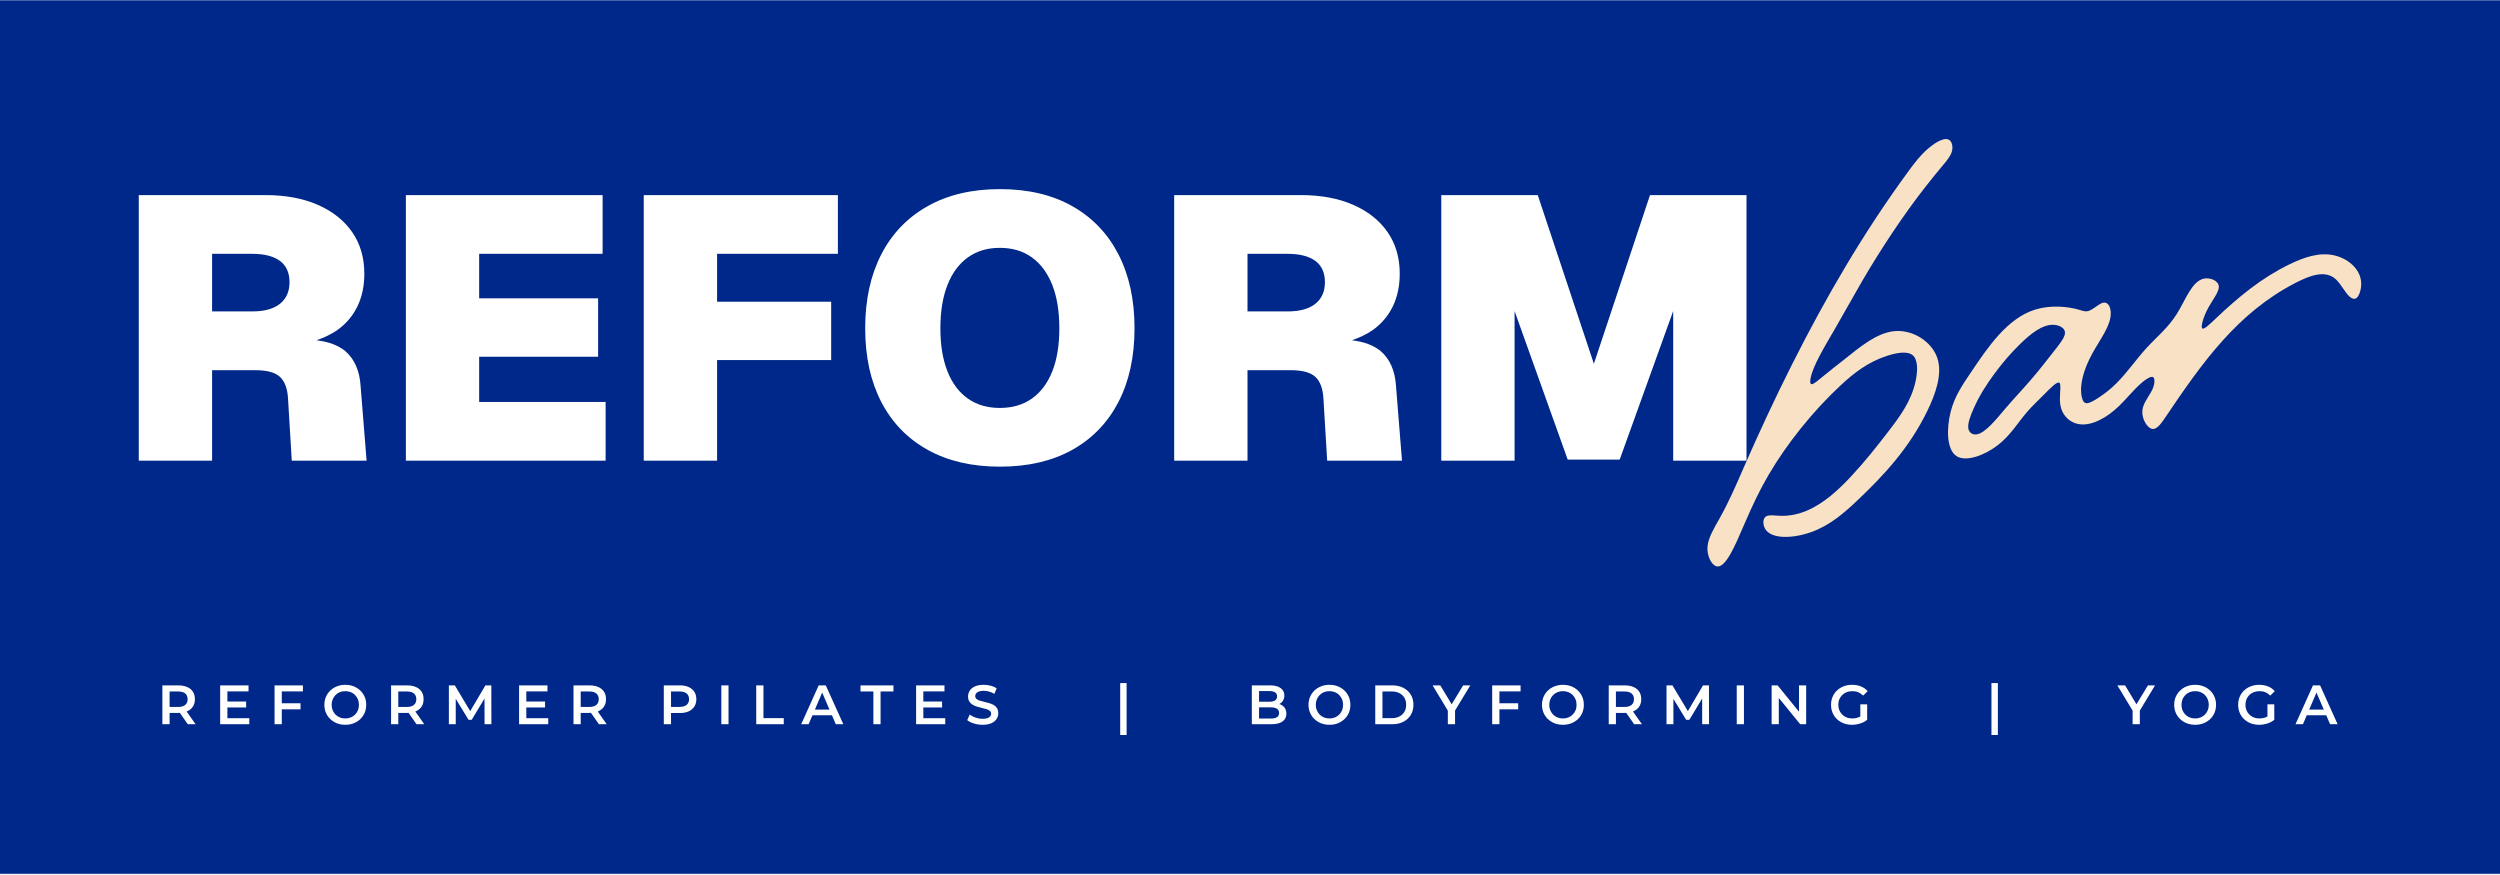
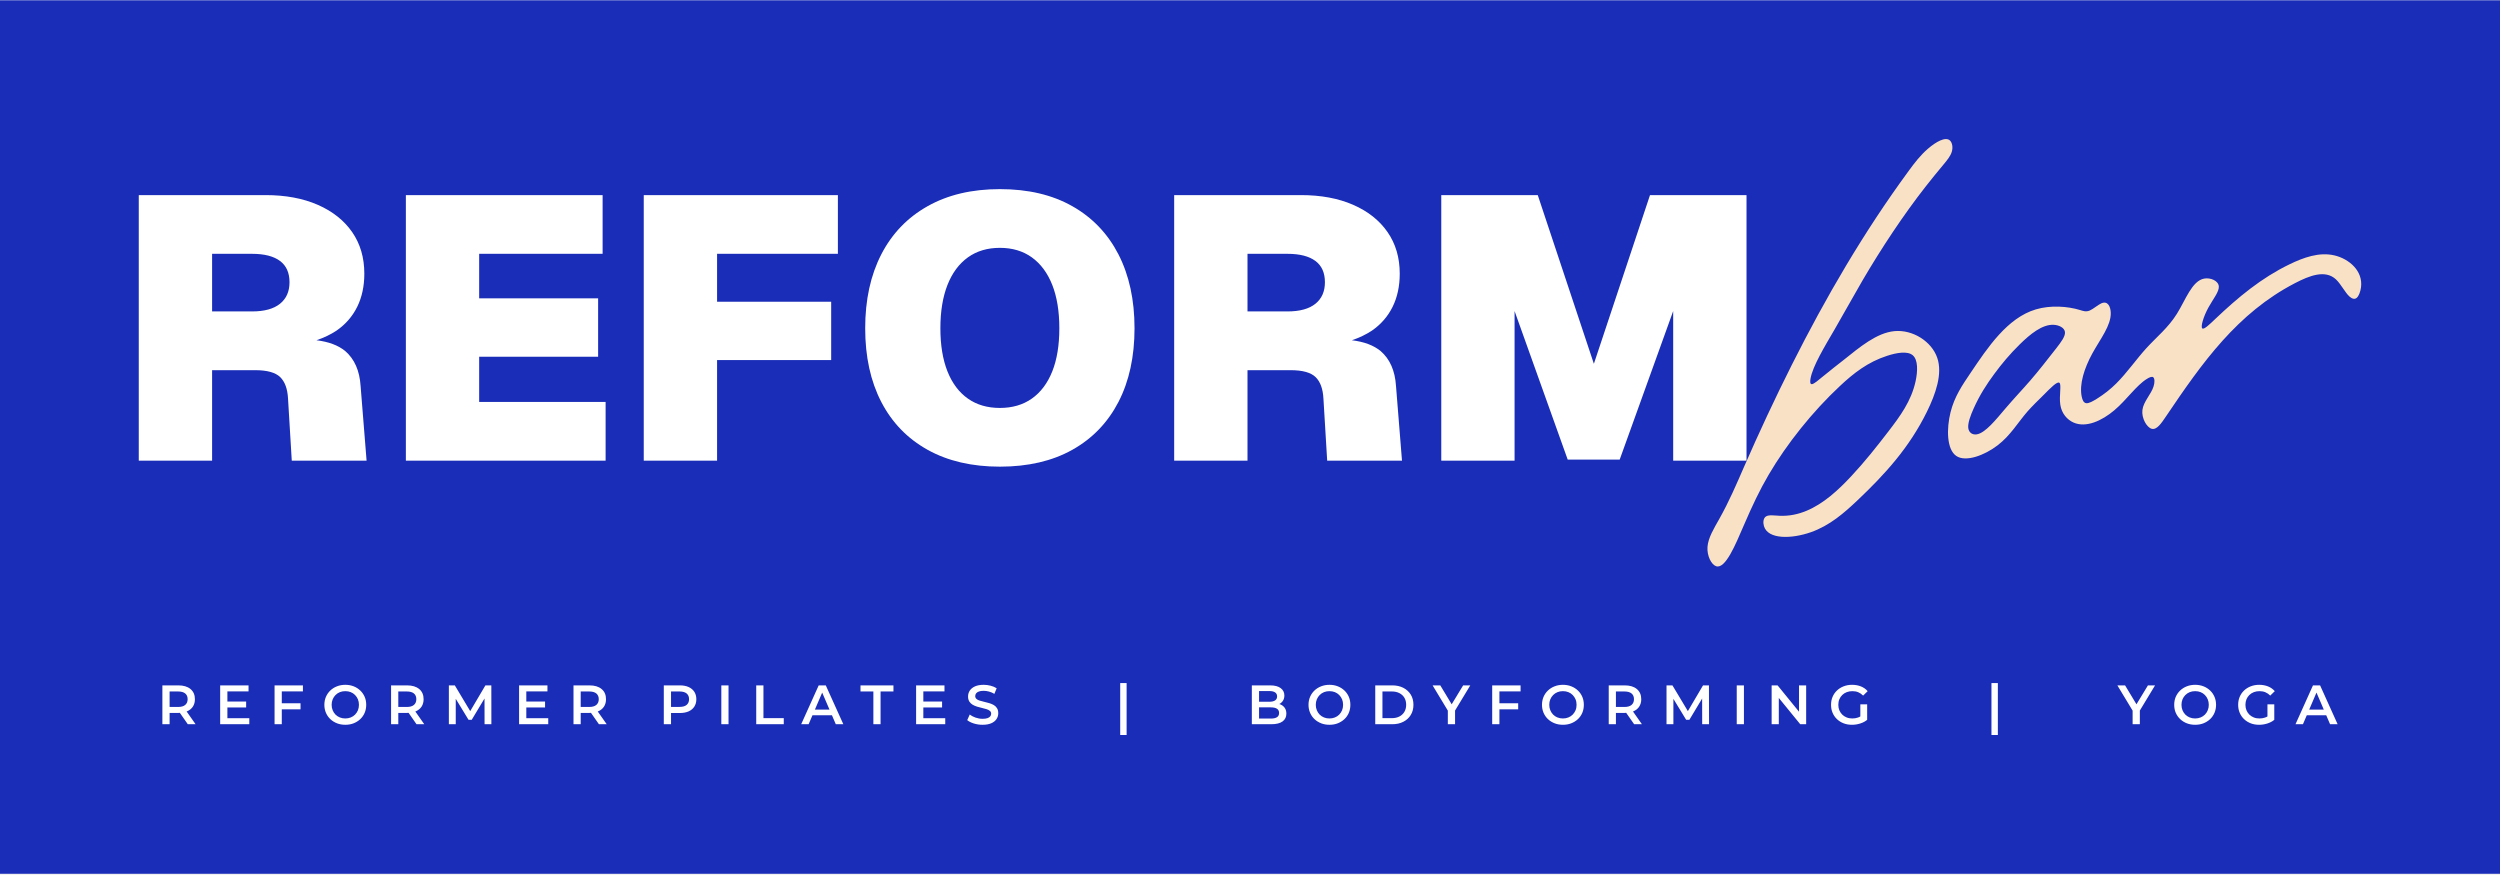
<svg xmlns="http://www.w3.org/2000/svg" viewBox="0 0 9413.2 3288.9" width="941" height="329">
-   <rect width="9413.2" height="3288.9" rx="0.0" fill="#00288A" />
+   <rect width="9413.2" height="3288.9" rx="0.0" fill="#1A2DB8" />
  <path fill="#FFFFFF" d="M522.5,1733.5 L522.5,733.5 L1000.0,733.5 C1075.1,733.5 1140.6,745.7 1196.5,770.1 C1252.3,794.5 1295.5,828.8 1326.1,872.9 C1356.6,917.1 1371.8,969.2 1371.8,1029.3 C1371.8,1076.2 1362.9,1117.8 1345.1,1153.9 C1327.2,1190.1 1301.4,1219.9 1267.6,1243.4 C1245.1,1258.4 1219.7,1270.6 1191.5,1280.0 C1237.6,1285.6 1273.7,1299.2 1300.0,1320.8 C1334.7,1350.9 1354.0,1394.5 1357.7,1451.8 L1380.3,1733.5 L1098.6,1733.5 L1084.5,1499.7 C1082.6,1463.1 1072.8,1436.1 1054.9,1418.7 C1037.1,1401.4 1005.6,1392.7 960.6,1392.7 L798.6,1392.7 L798.6,1733.5 L522.5,1733.5 Z M798.6,1171.5 L949.3,1171.5 C995.3,1171.5 1030.3,1161.9 1054.2,1142.7 C1078.2,1123.4 1090.1,1096.4 1090.1,1061.7 C1090.1,1026.0 1078.2,999.2 1054.2,981.4 C1030.3,963.6 995.3,954.6 949.3,954.6 L798.6,954.6 L798.6,1171.5 Z M1528.2,1733.5 L1528.2,733.5 L2269.0,733.5 L2269.0,954.6 L1804.2,954.6 L1804.2,1122.2 L2252.1,1122.2 L2252.1,1342.0 L1804.2,1342.0 L1804.2,1512.4 L2280.3,1512.4 L2280.3,1733.5 L1528.2,1733.5 Z M2423.9,1733.5 L2423.9,733.5 L3154.9,733.5 L3154.9,954.6 L2700.0,954.6 L2700.0,1134.9 L3129.6,1134.9 L3129.6,1354.6 L2700.0,1354.6 L2700.0,1733.5 L2423.9,1733.5 Z M3764.8,1756.0 C3659.6,1756.0 3569.0,1734.9 3493.0,1692.7 C3416.9,1650.4 3358.7,1590.3 3318.3,1512.4 C3277.9,1434.4 3257.7,1342.0 3257.7,1234.9 C3257.7,1127.9 3277.9,1035.2 3318.3,956.7 C3358.7,878.3 3416.9,817.8 3493.0,775.1 C3569.0,732.3 3659.6,711.0 3764.8,711.0 C3870.9,711.0 3961.7,732.3 4037.3,775.1 C4112.9,817.8 4170.9,878.3 4211.3,956.7 C4251.6,1035.2 4271.8,1127.9 4271.8,1234.9 C4271.8,1342.0 4251.6,1434.4 4211.3,1512.4 C4170.9,1590.3 4112.9,1650.4 4037.3,1692.7 C3961.7,1734.9 3870.9,1756.0 3764.8,1756.0 Z M3764.8,1534.9 C3811.7,1534.9 3851.9,1523.2 3885.2,1499.7 C3918.5,1476.2 3944.1,1442.2 3962.0,1397.6 C3979.8,1353.0 3988.7,1298.8 3988.7,1234.9 C3988.7,1171.1 3979.8,1116.6 3962.0,1071.5 C3944.1,1026.5 3918.5,992.0 3885.2,968.0 C3851.9,944.1 3811.7,932.1 3764.8,932.1 C3717.8,932.1 3677.7,944.1 3644.4,968.0 C3611.0,992.0 3585.4,1026.5 3567.6,1071.5 C3549.8,1116.6 3540.8,1171.1 3540.8,1234.9 C3540.8,1298.8 3549.8,1353.0 3567.6,1397.6 C3585.4,1442.2 3611.0,1476.2 3644.4,1499.7 C3677.7,1523.2 3717.8,1534.9 3764.8,1534.9 Z M4421.1,1733.5 L4421.1,733.5 L4898.6,733.5 C4973.7,733.5 5039.2,745.7 5095.1,770.1 C5150.9,794.5 5194.1,828.8 5224.6,872.9 C5255.2,917.1 5270.4,969.2 5270.4,1029.3 C5270.4,1076.2 5261.5,1117.8 5243.7,1153.9 C5225.8,1190.1 5200.0,1219.9 5166.2,1243.4 C5143.7,1258.4 5118.3,1270.6 5090.1,1280.0 C5136.2,1285.6 5172.3,1299.2 5198.6,1320.8 C5233.3,1350.9 5252.6,1394.5 5256.3,1451.8 L5278.9,1733.5 L4997.2,1733.5 L4983.1,1499.7 C4981.2,1463.1 4971.4,1436.1 4953.5,1418.7 C4935.7,1401.4 4904.2,1392.7 4859.2,1392.7 L4697.2,1392.7 L4697.2,1733.5 L4421.1,1733.5 Z M4697.2,1171.5 L4847.9,1171.5 C4893.9,1171.5 4928.9,1161.9 4952.8,1142.7 C4976.8,1123.4 4988.7,1096.4 4988.7,1061.7 C4988.7,1026.0 4976.8,999.2 4952.8,981.4 C4928.9,963.6 4893.9,954.6 4847.9,954.6 L4697.2,954.6 L4697.2,1171.5 Z M5426.8,1733.5 L5426.8,733.5 L5790.1,733.5 L6001.4,1368.7 L6212.7,733.5 L6576.1,733.5 L6576.1,1733.5 L6300.0,1733.5 L6300.0,1170.1 L6098.6,1729.3 L5902.8,1729.3 L5702.8,1170.1 L5702.8,1733.5 L5426.8,1733.5 Z" />
  <path fill="#F8E1C5" d="M6461.8,2130.9 C6443.9,2125.0 6426.7,2092.1 6429.2,2057.7 C6431.8,2023.3 6454.2,1987.5 6473.6,1952.8 C6511.6,1885.1 6538.4,1821.7 6566.3,1757.8 C6622.1,1630.0 6682.6,1500.1 6746.8,1372.5 C6875.1,1117.4 7018.2,871.9 7186.8,642.3 C7208.3,612.9 7230.3,583.8 7259.7,558.5 C7289.0,533.3 7325.6,512.0 7342.3,528.1 C7350.7,536.2 7354.0,553.5 7349.1,570.1 C7344.2,586.8 7330.8,602.8 7318.2,618.0 C7294.2,646.8 7273.2,672.4 7252.3,699.1 C7166.6,808.3 7082.9,935.3 7012.9,1054.9 C6978.0,1114.6 6946.5,1172.6 6908.4,1238.2 C6870.3,1303.7 6825.6,1376.9 6817.1,1424.4 C6815.0,1436.5 6815.2,1446.9 6823.4,1445.2 C6831.6,1443.5 6847.9,1429.5 6863.1,1416.9 C6892.2,1392.8 6917.2,1373.8 6944.6,1352.1 C7000.4,1307.7 7065.7,1252.0 7133.0,1245.7 C7201.9,1239.2 7272.9,1284.3 7294.2,1345.9 C7315.1,1406.1 7288.4,1482.0 7255.3,1549.4 C7188.9,1684.5 7096.7,1785.4 6994.5,1882.2 C6943.5,1930.5 6889.9,1977.7 6818.2,2002.9 C6746.6,2028.0 6656.8,2031.1 6641.7,1979.7 C6637.9,1966.6 6638.9,1950.0 6649.5,1943.4 C6660.2,1936.6 6680.7,1940.0 6700.2,1940.9 C6737.4,1942.6 6771.0,1935.1 6802.4,1922.0 C6866.6,1895.1 6921.5,1844.5 6970.8,1791.6 C7021.4,1737.5 7066.1,1680.9 7110.4,1623.3 C7153.6,1567.0 7196.3,1509.7 7212.7,1434.6 C7221.0,1396.3 7222.4,1353.3 7201.6,1336.2 C7181.6,1319.8 7141.2,1327.0 7105.6,1338.6 C7032.7,1362.2 6979.8,1403.8 6928.3,1451.9 C6825.2,1548.0 6727.8,1669.9 6659.6,1786.3 C6625.5,1844.4 6598.7,1901.2 6566.5,1975.7 C6534.4,2050.1 6496.8,2142.3 6461.8,2130.9 Z M7366.1,1715.8 C7329.3,1690.9 7329.1,1612.5 7344.2,1551.6 C7359.0,1492.1 7388.4,1449.3 7420.3,1402.1 C7484.0,1307.8 7557.9,1195.8 7665.6,1163.8 C7720.9,1147.3 7785.1,1152.0 7831.8,1166.2 C7843.5,1169.8 7854.1,1174.0 7867.9,1168.3 C7881.7,1162.6 7898.7,1147.1 7911.7,1141.2 C7936.3,1130.1 7946.9,1153.1 7947.6,1176.5 C7949.0,1224.8 7908.1,1275.1 7877.9,1330.3 C7847.8,1385.6 7828.5,1445.7 7838.3,1492.6 C7840.8,1504.7 7845.3,1515.8 7855.3,1517.0 C7865.3,1518.2 7880.9,1509.3 7895.2,1500.4 C7923.6,1482.6 7946.4,1464.4 7967.6,1443.4 C8008.7,1402.7 8043.6,1351.6 8082.2,1309.3 C8120.9,1267.0 8163.3,1233.5 8196.4,1180.8 C8229.5,1128.1 8253.3,1056.1 8299.6,1047.8 C8323.3,1043.5 8352.9,1056.0 8354.5,1077.3 C8356.0,1097.6 8332.2,1125.8 8314.9,1157.5 C8296.6,1191.1 8285.6,1228.5 8292.0,1235.2 C8298.0,1241.5 8319.4,1220.5 8340.7,1200.3 C8428.8,1116.6 8515.1,1045.3 8620.2,994.3 C8674.1,968.1 8732.9,947.2 8789.6,960.5 C8844.8,973.4 8897.9,1018.7 8889.9,1080.5 C8887.9,1096.4 8881.8,1113.3 8873.9,1120.2 C8866.0,1127.1 8856.3,1124.0 8847.1,1116.0 C8829.8,1100.9 8814.7,1068.6 8795.1,1050.5 C8754.8,1013.5 8695.7,1036.8 8641.7,1064.8 C8423.8,1177.6 8291.5,1365.1 8155.6,1566.7 C8138.3,1592.4 8121.0,1618.3 8102.1,1613.5 C8083.3,1608.7 8062.9,1573.5 8066.8,1542.4 C8070.7,1511.1 8099.1,1484.1 8108.6,1454.5 C8113.4,1439.7 8113.4,1424.3 8107.7,1419.5 C8102.7,1415.4 8093.2,1419.6 8084.0,1425.3 C8043.4,1450.3 8008.3,1503.7 7960.9,1543.8 C7913.6,1583.8 7854.0,1610.6 7807.4,1589.9 C7783.4,1579.2 7762.8,1556.1 7757.7,1523.2 C7752.5,1490.4 7762.7,1447.8 7754.5,1440.4 C7746.4,1433.0 7719.8,1460.9 7695.8,1485.0 C7673.0,1507.7 7652.6,1527.1 7634.5,1547.7 C7597.3,1590.3 7570.3,1638.4 7521.4,1675.8 C7472.6,1713.2 7401.9,1739.9 7366.1,1715.8 Z M7442.1,1634.5 C7475.0,1630.2 7516.1,1577.8 7551.6,1536.2 C7586.0,1495.9 7615.1,1465.8 7645.1,1431.0 C7676.2,1395.0 7708.2,1354.1 7742.6,1310.0 C7759.7,1287.9 7777.4,1265.1 7775.1,1248.5 C7772.9,1233.0 7753.2,1223.0 7733.0,1221.9 C7689.7,1219.4 7643.7,1257.6 7605.7,1294.8 C7567.6,1332.1 7537.5,1368.3 7509.2,1406.6 C7480.9,1444.9 7454.4,1485.4 7431.2,1537.3 C7419.6,1563.2 7408.8,1592.0 7411.1,1610.6 C7413.3,1628.0 7426.8,1636.5 7442.1,1634.5 Z" />
  <path fill="#FFFFFF" d="M611.4,2725.8 L611.4,2579.5 L671.4,2579.5 C690.9,2579.5 706.2,2584.1 717.3,2593.3 C728.3,2602.5 733.9,2615.3 733.9,2631.6 C733.9,2642.3 731.4,2651.5 726.4,2659.3 C721.3,2667.0 714.2,2672.9 704.9,2677.0 C695.7,2681.1 684.6,2683.2 671.6,2683.2 L626.5,2683.2 L638.6,2670.9 L638.6,2725.8 L611.4,2725.8 Z M707.1,2725.8 L670.1,2672.8 L699.2,2672.8 L736.4,2725.8 L707.1,2725.8 Z M638.6,2673.8 L626.5,2660.8 L670.3,2660.8 C682.3,2660.8 691.4,2658.3 697.4,2653.1 C703.5,2647.9 706.5,2640.8 706.5,2631.6 C706.5,2622.2 703.5,2615.1 697.4,2610.0 C691.4,2605.0 682.3,2602.5 670.3,2602.5 L626.5,2602.5 L638.6,2589.1 L638.6,2673.8 Z M829.0,2725.8 L829.0,2579.5 L935.8,2579.5 L935.8,2602.3 L856.2,2602.3 L856.2,2703.1 L938.7,2703.1 L938.7,2725.8 L829.0,2725.8 Z M854.1,2662.7 L854.1,2640.4 L926.8,2640.4 L926.8,2662.7 L854.1,2662.7 Z M1033.8,2725.8 L1033.8,2579.5 L1140.6,2579.5 L1140.6,2602.3 L1061.0,2602.3 L1061.0,2725.8 L1033.8,2725.8 Z M1058.7,2669.8 L1058.7,2646.8 L1131.6,2646.8 L1131.6,2669.8 L1058.7,2669.8 Z M1300.3,2727.9 C1288.9,2727.9 1278.4,2726.1 1268.8,2722.3 C1259.1,2718.5 1250.8,2713.3 1243.7,2706.5 C1236.6,2699.8 1231.1,2691.8 1227.2,2682.7 C1223.3,2673.6 1221.3,2663.6 1221.3,2652.7 C1221.3,2641.8 1223.3,2631.8 1227.2,2622.7 C1231.1,2613.6 1236.6,2605.6 1243.7,2598.9 C1250.8,2592.1 1259.1,2586.8 1268.8,2583.1 C1278.4,2579.3 1288.8,2577.4 1300.1,2577.4 C1311.5,2577.4 1322.0,2579.3 1331.6,2583.1 C1341.1,2586.8 1349.4,2592.1 1356.5,2598.9 C1363.6,2605.6 1369.1,2613.6 1373.1,2622.7 C1377.0,2631.8 1378.9,2641.8 1378.9,2652.7 C1378.9,2663.6 1377.0,2673.6 1373.1,2682.8 C1369.1,2692.0 1363.6,2699.9 1356.5,2706.6 C1349.4,2713.3 1341.1,2718.5 1331.6,2722.3 C1322.0,2726.1 1311.6,2727.9 1300.3,2727.9 Z M1300.1,2704.1 C1307.5,2704.1 1314.3,2702.9 1320.6,2700.3 C1326.9,2697.8 1332.3,2694.2 1336.9,2689.6 C1341.5,2684.9 1345.1,2679.5 1347.7,2673.3 C1350.2,2667.1 1351.5,2660.2 1351.5,2652.7 C1351.5,2645.2 1350.2,2638.3 1347.7,2632.1 C1345.1,2625.9 1341.5,2620.5 1336.9,2615.8 C1332.3,2611.1 1326.9,2607.5 1320.6,2605.0 C1314.3,2602.5 1307.5,2601.3 1300.1,2601.3 C1292.7,2601.3 1285.9,2602.5 1279.7,2605.0 C1273.5,2607.5 1268.1,2611.1 1263.4,2615.8 C1258.8,2620.5 1255.1,2625.9 1252.6,2632.1 C1250.0,2638.3 1248.7,2645.2 1248.7,2652.7 C1248.7,2660.1 1250.0,2666.9 1252.6,2673.2 C1255.1,2679.4 1258.7,2684.9 1263.3,2689.6 C1267.9,2694.2 1273.4,2697.8 1279.6,2700.3 C1285.9,2702.9 1292.7,2704.1 1300.1,2704.1 Z M1472.5,2725.8 L1472.5,2579.5 L1532.5,2579.5 C1552.0,2579.5 1567.3,2584.1 1578.4,2593.3 C1589.5,2602.5 1595.0,2615.3 1595.0,2631.6 C1595.0,2642.3 1592.5,2651.5 1587.5,2659.3 C1582.5,2667.0 1575.3,2672.9 1566.1,2677.0 C1556.8,2681.1 1545.7,2683.2 1532.7,2683.2 L1487.6,2683.2 L1499.7,2670.9 L1499.7,2725.8 L1472.5,2725.8 Z M1568.3,2725.8 L1531.3,2672.8 L1560.3,2672.8 L1597.5,2725.8 L1568.3,2725.8 Z M1499.7,2673.8 L1487.6,2660.8 L1531.5,2660.8 C1543.5,2660.8 1552.5,2658.3 1558.6,2653.1 C1564.6,2647.9 1567.6,2640.8 1567.6,2631.6 C1567.6,2622.2 1564.6,2615.1 1558.6,2610.0 C1552.5,2605.0 1543.5,2602.5 1531.5,2602.5 L1487.6,2602.5 L1499.7,2589.1 L1499.7,2673.8 Z M1690.1,2725.8 L1690.1,2579.5 L1712.5,2579.5 L1776.4,2686.3 L1764.7,2686.3 L1827.7,2579.5 L1850.0,2579.5 L1850.2,2725.8 L1824.5,2725.8 L1824.3,2619.9 L1829.7,2619.9 L1776.2,2709.1 L1764.1,2709.1 L1709.8,2619.9 L1716.0,2619.9 L1716.0,2725.8 L1690.1,2725.8 Z M1954.5,2725.8 L1954.5,2579.5 L2061.3,2579.5 L2061.3,2602.3 L1981.7,2602.3 L1981.7,2703.1 L2064.3,2703.1 L2064.3,2725.8 L1954.5,2725.8 Z M1979.6,2662.7 L1979.6,2640.4 L2052.3,2640.4 L2052.3,2662.7 L1979.6,2662.7 Z M2159.4,2725.8 L2159.4,2579.5 L2219.3,2579.5 C2238.9,2579.5 2254.2,2584.1 2265.2,2593.3 C2276.3,2602.5 2281.8,2615.3 2281.8,2631.6 C2281.8,2642.3 2279.3,2651.5 2274.3,2659.3 C2269.3,2667.0 2262.2,2672.9 2252.9,2677.0 C2243.6,2681.1 2232.5,2683.2 2219.6,2683.2 L2174.4,2683.2 L2186.5,2670.9 L2186.5,2725.8 L2159.4,2725.8 Z M2255.1,2725.8 L2218.1,2672.8 L2247.1,2672.8 L2284.4,2725.8 L2255.1,2725.8 Z M2186.5,2673.8 L2174.4,2660.8 L2218.3,2660.8 C2230.3,2660.8 2239.3,2658.3 2245.4,2653.1 C2251.4,2647.9 2254.5,2640.8 2254.5,2631.6 C2254.5,2622.2 2251.4,2615.1 2245.4,2610.0 C2239.3,2605.0 2230.3,2602.5 2218.3,2602.5 L2174.4,2602.5 L2186.5,2589.1 L2186.5,2673.8 Z M2499.4,2725.8 L2499.4,2579.5 L2559.6,2579.5 C2572.6,2579.5 2583.7,2581.6 2593.0,2585.8 C2602.2,2590.0 2609.4,2596.0 2614.4,2603.8 C2619.4,2611.6 2621.9,2620.8 2621.9,2631.6 C2621.9,2642.3 2619.4,2651.6 2614.4,2659.4 C2609.4,2667.2 2602.2,2673.2 2593.0,2677.4 C2583.7,2681.5 2572.6,2683.6 2559.6,2683.6 L2514.5,2683.6 L2526.6,2670.9 L2526.6,2725.8 L2499.4,2725.8 Z M2526.6,2673.8 L2514.5,2660.6 L2558.4,2660.6 C2570.4,2660.6 2579.4,2658.1 2585.4,2653.0 C2591.5,2647.9 2594.5,2640.8 2594.5,2631.6 C2594.5,2622.2 2591.5,2615.1 2585.4,2610.0 C2579.4,2605.0 2570.4,2602.5 2558.4,2602.5 L2514.5,2602.5 L2526.6,2589.1 L2526.6,2673.8 Z M2716.0,2725.8 L2716.0,2579.5 L2743.1,2579.5 L2743.1,2725.8 L2716.0,2725.8 Z M2847.4,2725.8 L2847.4,2579.5 L2874.6,2579.5 L2874.6,2702.9 L2951.1,2702.9 L2951.1,2725.8 L2847.4,2725.8 Z M3016.7,2725.8 L3082.6,2579.5 L3109.3,2579.5 L3175.4,2725.8 L3147.0,2725.8 L3090.3,2594.0 L3101.2,2594.0 L3044.7,2725.8 L3016.7,2725.8 Z M3047.0,2692.0 L3054.4,2670.7 L3133.4,2670.7 L3140.7,2692.0 L3047.0,2692.0 Z M3288.5,2725.8 L3288.5,2602.5 L3240.0,2602.5 L3240.0,2579.5 L3364.1,2579.5 L3364.1,2602.5 L3315.6,2602.5 L3315.6,2725.8 L3288.5,2725.8 Z M3449.4,2725.8 L3449.4,2579.5 L3556.2,2579.5 L3556.2,2602.3 L3476.6,2602.3 L3476.6,2703.1 L3559.1,2703.1 L3559.1,2725.8 L3449.4,2725.8 Z M3474.5,2662.7 L3474.5,2640.4 L3547.2,2640.4 L3547.2,2662.7 L3474.5,2662.7 Z M3699.6,2727.9 C3688.2,2727.9 3677.2,2726.3 3666.8,2723.0 C3656.3,2719.7 3648.0,2715.5 3641.9,2710.4 L3651.3,2689.3 C3657.2,2693.9 3664.4,2697.7 3673.0,2700.8 C3681.7,2703.8 3690.5,2705.4 3699.6,2705.4 C3707.3,2705.4 3713.5,2704.5 3718.2,2702.9 C3722.9,2701.2 3726.4,2698.9 3728.6,2696.1 C3730.9,2693.2 3732.0,2690.0 3732.0,2686.3 C3732.0,2681.9 3730.4,2678.3 3727.2,2675.6 C3724.0,2672.9 3719.8,2670.7 3714.7,2669.1 C3709.7,2667.5 3704.0,2666.0 3697.8,2664.6 C3691.6,2663.2 3685.4,2661.6 3679.2,2659.7 C3673.0,2657.8 3667.4,2655.4 3662.3,2652.4 C3657.2,2649.4 3653.0,2645.4 3649.8,2640.4 C3646.6,2635.3 3645.0,2628.9 3645.0,2621.1 C3645.0,2613.2 3647.2,2605.9 3651.4,2599.3 C3655.7,2592.7 3662.1,2587.4 3670.8,2583.4 C3679.6,2579.4 3690.6,2577.4 3704.0,2577.4 C3712.8,2577.4 3721.5,2578.6 3730.1,2580.8 C3738.7,2583.0 3746.3,2586.2 3752.7,2590.4 L3744.1,2611.5 C3737.6,2607.6 3730.8,2604.7 3723.8,2602.8 C3716.9,2601.0 3710.2,2600.0 3703.8,2600.0 C3696.2,2600.0 3690.1,2600.9 3685.5,2602.7 C3680.8,2604.5 3677.4,2606.9 3675.2,2609.8 C3673.1,2612.8 3672.0,2616.1 3672.0,2619.9 C3672.0,2624.3 3673.6,2627.9 3676.7,2630.6 C3679.8,2633.4 3683.9,2635.5 3689.0,2637.0 C3694.1,2638.5 3699.8,2640.0 3706.1,2641.5 C3712.3,2643.0 3718.6,2644.6 3724.8,2646.4 C3731.0,2648.2 3736.6,2650.6 3741.7,2653.5 C3746.8,2656.4 3750.9,2660.4 3754.0,2665.4 C3757.2,2670.5 3758.7,2676.8 3758.7,2684.5 C3758.7,2692.3 3756.6,2699.5 3752.4,2706.1 C3748.1,2712.7 3741.6,2718.0 3732.8,2722.0 C3724.0,2725.9 3713.0,2727.9 3699.6,2727.9 Z M4217.9,2766.4 L4217.9,2570.8 L4242.0,2570.8 L4242.0,2766.4 L4217.9,2766.4 Z M4713.5,2725.8 L4713.5,2579.5 L4782.1,2579.5 C4799.6,2579.5 4813.0,2583.0 4822.2,2589.9 C4831.4,2596.8 4836.0,2606.0 4836.0,2617.6 C4836.0,2625.4 4834.2,2632.0 4830.6,2637.5 C4826.9,2643.0 4822.1,2647.3 4816.0,2650.3 C4810.0,2653.3 4803.4,2654.8 4796.3,2654.8 L4800.0,2647.3 C4808.3,2647.3 4815.7,2648.8 4822.2,2651.7 C4828.8,2654.7 4833.9,2659.1 4837.8,2664.8 C4841.6,2670.5 4843.5,2677.6 4843.5,2686.1 C4843.5,2698.7 4838.7,2708.4 4829.1,2715.4 C4819.5,2722.4 4805.2,2725.8 4786.3,2725.8 L4713.5,2725.8 Z M4740.7,2704.5 L4784.6,2704.5 C4794.8,2704.5 4802.6,2702.9 4808.0,2699.5 C4813.4,2696.2 4816.1,2690.8 4816.1,2683.4 C4816.1,2676.2 4813.4,2670.8 4808.0,2667.4 C4802.6,2664.0 4794.8,2662.3 4784.6,2662.3 L4738.6,2662.3 L4738.6,2641.2 L4779.1,2641.2 C4788.6,2641.2 4795.9,2639.5 4801.0,2636.2 C4806.1,2632.8 4808.6,2627.8 4808.6,2621.1 C4808.6,2614.3 4806.1,2609.2 4801.0,2605.9 C4795.9,2602.5 4788.6,2600.9 4779.1,2600.9 L4740.7,2600.9 L4740.7,2704.5 Z M5005.9,2727.9 C4994.5,2727.9 4984.0,2726.1 4974.4,2722.3 C4964.8,2718.5 4956.4,2713.3 4949.3,2706.5 C4942.2,2699.8 4936.7,2691.8 4932.8,2682.7 C4928.9,2673.6 4926.9,2663.6 4926.9,2652.7 C4926.9,2641.8 4928.9,2631.8 4932.8,2622.7 C4936.7,2613.6 4942.2,2605.6 4949.3,2598.9 C4956.4,2592.1 4964.8,2586.8 4974.4,2583.1 C4984.0,2579.3 4994.4,2577.4 5005.7,2577.4 C5017.1,2577.4 5027.6,2579.3 5037.2,2583.1 C5046.7,2586.8 5055.0,2592.1 5062.2,2598.9 C5069.3,2605.6 5074.8,2613.6 5078.7,2622.7 C5082.6,2631.8 5084.5,2641.8 5084.5,2652.7 C5084.5,2663.6 5082.6,2673.6 5078.7,2682.8 C5074.8,2692.0 5069.3,2699.9 5062.2,2706.6 C5055.0,2713.3 5046.7,2718.5 5037.2,2722.3 C5027.6,2726.1 5017.2,2727.9 5005.9,2727.9 Z M5005.7,2704.1 C5013.1,2704.1 5019.9,2702.9 5026.2,2700.3 C5032.5,2697.8 5037.9,2694.2 5042.5,2689.6 C5047.1,2684.9 5050.7,2679.5 5053.3,2673.3 C5055.8,2667.1 5057.1,2660.2 5057.1,2652.7 C5057.1,2645.2 5055.8,2638.3 5053.3,2632.1 C5050.7,2625.9 5047.1,2620.5 5042.5,2615.8 C5037.9,2611.1 5032.5,2607.5 5026.2,2605.0 C5019.9,2602.5 5013.1,2601.3 5005.7,2601.3 C4998.3,2601.3 4991.5,2602.5 4985.3,2605.0 C4979.1,2607.5 4973.7,2611.1 4969.0,2615.8 C4964.4,2620.5 4960.7,2625.9 4958.2,2632.1 C4955.6,2638.3 4954.3,2645.2 4954.3,2652.7 C4954.3,2660.1 4955.6,2666.9 4958.2,2673.2 C4960.7,2679.4 4964.3,2684.9 4968.9,2689.6 C4973.5,2694.2 4979.0,2697.8 4985.2,2700.3 C4991.5,2702.9 4998.3,2704.1 5005.7,2704.1 Z M5178.2,2725.8 L5178.2,2579.5 L5242.1,2579.5 C5258.0,2579.5 5271.9,2582.6 5283.9,2588.7 C5295.9,2594.9 5305.2,2603.4 5311.9,2614.2 C5318.6,2625.1 5322.0,2637.9 5322.0,2652.7 C5322.0,2667.3 5318.6,2680.1 5311.9,2691.0 C5305.2,2702.0 5295.9,2710.5 5283.9,2716.6 C5271.9,2722.8 5258.0,2725.8 5242.1,2725.8 L5178.2,2725.8 Z M5205.3,2702.9 L5240.9,2702.9 C5251.7,2702.9 5261.2,2700.8 5269.3,2696.6 C5277.4,2692.4 5283.6,2686.5 5288.0,2679.0 C5292.4,2671.5 5294.6,2662.7 5294.6,2652.7 C5294.6,2642.5 5292.4,2633.7 5288.0,2626.2 C5283.6,2618.8 5277.4,2613.0 5269.3,2608.8 C5261.2,2604.6 5251.7,2602.5 5240.9,2602.5 L5205.3,2602.5 L5205.3,2702.9 Z M5451.5,2725.8 L5451.5,2667.9 L5457.6,2684.7 L5394.1,2579.5 L5423.1,2579.5 L5474.1,2664.2 L5457.8,2664.2 L5509.2,2579.5 L5536.0,2579.5 L5472.4,2684.7 L5478.7,2667.9 L5478.7,2725.8 L5451.5,2725.8 Z M5618.5,2725.8 L5618.5,2579.5 L5725.4,2579.5 L5725.4,2602.3 L5645.7,2602.3 L5645.7,2725.8 L5618.5,2725.8 Z M5643.4,2669.8 L5643.4,2646.8 L5716.4,2646.8 L5716.4,2669.8 L5643.4,2669.8 Z M5885.0,2727.9 C5873.6,2727.9 5863.1,2726.1 5853.5,2722.3 C5843.9,2718.5 5835.5,2713.3 5828.4,2706.5 C5821.3,2699.8 5815.8,2691.8 5811.9,2682.7 C5808.0,2673.6 5806.0,2663.6 5806.0,2652.7 C5806.0,2641.8 5808.0,2631.8 5811.9,2622.7 C5815.8,2613.6 5821.3,2605.6 5828.4,2598.9 C5835.5,2592.1 5843.9,2586.8 5853.5,2583.1 C5863.1,2579.3 5873.5,2577.4 5884.8,2577.4 C5896.3,2577.4 5906.7,2579.3 5916.3,2583.1 C5925.8,2586.8 5934.2,2592.1 5941.3,2598.9 C5948.4,2605.6 5953.9,2613.6 5957.8,2622.7 C5961.7,2631.8 5963.6,2641.8 5963.6,2652.7 C5963.6,2663.6 5961.7,2673.6 5957.8,2682.8 C5953.9,2692.0 5948.4,2699.9 5941.3,2706.6 C5934.2,2713.3 5925.8,2718.5 5916.3,2722.3 C5906.7,2726.1 5896.3,2727.9 5885.0,2727.9 Z M5884.8,2704.1 C5892.2,2704.1 5899.0,2702.9 5905.3,2700.3 C5911.6,2697.8 5917.0,2694.2 5921.6,2689.6 C5926.2,2684.9 5929.8,2679.5 5932.4,2673.3 C5935.0,2667.1 5936.2,2660.2 5936.2,2652.7 C5936.2,2645.2 5935.0,2638.3 5932.4,2632.1 C5929.8,2625.9 5926.2,2620.5 5921.6,2615.8 C5917.0,2611.1 5911.6,2607.5 5905.3,2605.0 C5899.0,2602.5 5892.2,2601.3 5884.8,2601.3 C5877.4,2601.3 5870.7,2602.5 5864.5,2605.0 C5858.3,2607.5 5852.8,2611.1 5848.1,2615.8 C5843.5,2620.5 5839.9,2625.9 5837.3,2632.1 C5834.7,2638.3 5833.4,2645.2 5833.4,2652.7 C5833.4,2660.1 5834.7,2666.9 5837.3,2673.2 C5839.9,2679.4 5843.4,2684.9 5848.0,2689.6 C5852.6,2694.2 5858.1,2697.8 5864.3,2700.3 C5870.6,2702.9 5877.4,2704.1 5884.8,2704.1 Z M6057.3,2725.8 L6057.3,2579.5 L6117.3,2579.5 C6136.8,2579.5 6152.1,2584.1 6163.1,2593.3 C6174.2,2602.5 6179.8,2615.3 6179.8,2631.6 C6179.8,2642.3 6177.2,2651.5 6172.2,2659.3 C6167.2,2667.0 6160.1,2672.9 6150.8,2677.0 C6141.5,2681.1 6130.4,2683.2 6117.5,2683.2 L6072.3,2683.2 L6084.4,2670.9 L6084.4,2725.8 L6057.3,2725.8 Z M6153.0,2725.8 L6116.0,2672.8 L6145.1,2672.8 L6182.3,2725.8 L6153.0,2725.8 Z M6084.4,2673.8 L6072.3,2660.8 L6116.2,2660.8 C6128.2,2660.8 6137.2,2658.3 6143.3,2653.1 C6149.3,2647.9 6152.4,2640.8 6152.4,2631.6 C6152.4,2622.2 6149.3,2615.1 6143.3,2610.0 C6137.2,2605.0 6128.2,2602.5 6116.2,2602.5 L6072.3,2602.5 L6084.4,2589.1 L6084.4,2673.8 Z M6274.9,2725.8 L6274.9,2579.5 L6297.2,2579.5 L6361.2,2686.3 L6349.5,2686.3 L6412.4,2579.5 L6434.7,2579.5 L6435.0,2725.8 L6409.2,2725.8 L6409.0,2619.9 L6414.5,2619.9 L6361.0,2709.1 L6348.8,2709.1 L6294.5,2619.9 L6300.8,2619.9 L6300.8,2725.8 L6274.9,2725.8 Z M6539.3,2725.8 L6539.3,2579.5 L6566.4,2579.5 L6566.4,2725.8 L6539.3,2725.8 Z M6670.7,2725.8 L6670.7,2579.5 L6693.1,2579.5 L6784.8,2692.2 L6773.8,2692.2 L6773.8,2579.5 L6800.7,2579.5 L6800.7,2725.8 L6778.4,2725.8 L6686.6,2613.2 L6697.7,2613.2 L6697.7,2725.8 L6670.7,2725.8 Z M6973.2,2727.9 C6961.7,2727.9 6951.3,2726.1 6941.7,2722.4 C6932.2,2718.7 6923.8,2713.5 6916.7,2706.7 C6909.6,2700.0 6904.1,2692.0 6900.2,2682.8 C6896.3,2673.6 6894.4,2663.6 6894.4,2652.7 C6894.4,2641.8 6896.3,2631.8 6900.2,2622.6 C6904.1,2613.4 6909.7,2605.4 6916.8,2598.7 C6924.0,2591.9 6932.4,2586.7 6942.0,2583.0 C6951.6,2579.3 6962.2,2577.4 6973.6,2577.4 C6986.0,2577.4 6997.2,2579.5 7007.1,2583.5 C7017.1,2587.5 7025.5,2593.5 7032.3,2601.3 L7015.2,2618.0 C7009.5,2612.3 7003.3,2608.1 6996.7,2605.3 C6990.1,2602.6 6982.8,2601.3 6974.8,2601.3 C6967.2,2601.3 6960.1,2602.5 6953.5,2605.0 C6947.0,2607.5 6941.3,2611.1 6936.6,2615.7 C6931.9,2620.3 6928.2,2625.7 6925.6,2632.0 C6923.0,2638.3 6921.8,2645.2 6921.8,2652.7 C6921.8,2660.1 6923.0,2666.9 6925.6,2673.2 C6928.2,2679.4 6931.9,2684.9 6936.6,2689.6 C6941.3,2694.2 6946.9,2697.8 6953.3,2700.3 C6959.7,2702.9 6966.8,2704.1 6974.6,2704.1 C6981.9,2704.1 6988.9,2703.0 6995.6,2700.7 C7002.4,2698.4 7008.8,2694.5 7015.0,2689.1 L7030.4,2709.3 C7022.8,2715.5 7013.9,2720.1 7003.8,2723.2 C6993.7,2726.4 6983.5,2727.9 6973.2,2727.9 Z M7030.4,2709.3 L7004.7,2705.8 L7004.7,2651.0 L7030.4,2651.0 L7030.4,2709.3 Z M7498.4,2766.4 L7498.4,2570.8 L7522.5,2570.8 L7522.5,2766.4 L7498.4,2766.4 Z M8029.9,2725.8 L8029.9,2667.9 L8036.0,2684.7 L7972.5,2579.5 L8001.5,2579.5 L8052.5,2664.2 L8036.2,2664.2 L8087.6,2579.5 L8114.4,2579.5 L8050.8,2684.7 L8057.1,2667.9 L8057.1,2725.8 L8029.9,2725.8 Z M8265.5,2727.9 C8254.1,2727.9 8243.6,2726.1 8233.9,2722.3 C8224.3,2718.5 8216.0,2713.3 8208.9,2706.5 C8201.8,2699.8 8196.3,2691.8 8192.3,2682.7 C8188.4,2673.6 8186.5,2663.6 8186.5,2652.7 C8186.5,2641.8 8188.4,2631.8 8192.3,2622.7 C8196.3,2613.6 8201.8,2605.6 8208.9,2598.9 C8216.0,2592.1 8224.3,2586.8 8233.9,2583.1 C8243.6,2579.3 8254.0,2577.4 8265.3,2577.4 C8276.7,2577.4 8287.2,2579.3 8296.8,2583.1 C8306.3,2586.8 8314.6,2592.1 8321.7,2598.9 C8328.8,2605.6 8334.3,2613.6 8338.2,2622.7 C8342.1,2631.8 8344.1,2641.8 8344.1,2652.7 C8344.1,2663.6 8342.1,2673.6 8338.2,2682.8 C8334.3,2692.0 8328.8,2699.9 8321.7,2706.6 C8314.6,2713.3 8306.3,2718.5 8296.8,2722.3 C8287.2,2726.1 8276.8,2727.9 8265.5,2727.9 Z M8265.3,2704.1 C8272.7,2704.1 8279.5,2702.9 8285.8,2700.3 C8292.0,2697.8 8297.5,2694.2 8302.1,2689.6 C8306.7,2684.9 8310.3,2679.5 8312.8,2673.3 C8315.4,2667.1 8316.7,2660.2 8316.7,2652.7 C8316.7,2645.2 8315.4,2638.3 8312.8,2632.1 C8310.3,2625.9 8306.7,2620.5 8302.1,2615.8 C8297.5,2611.1 8292.0,2607.5 8285.8,2605.0 C8279.5,2602.5 8272.7,2601.3 8265.3,2601.3 C8257.9,2601.3 8251.1,2602.5 8244.9,2605.0 C8238.7,2607.5 8233.3,2611.1 8228.6,2615.8 C8223.9,2620.5 8220.3,2625.9 8217.7,2632.1 C8215.2,2638.3 8213.9,2645.2 8213.9,2652.7 C8213.9,2660.1 8215.2,2666.9 8217.7,2673.2 C8220.3,2679.4 8223.9,2684.9 8228.5,2689.6 C8233.1,2694.2 8238.5,2697.8 8244.8,2700.3 C8251.1,2702.9 8257.9,2704.1 8265.3,2704.1 Z M8506.1,2727.9 C8494.7,2727.9 8484.2,2726.1 8474.6,2722.4 C8465.1,2718.7 8456.8,2713.5 8449.6,2706.7 C8442.5,2700.0 8437.0,2692.0 8433.1,2682.8 C8429.2,2673.6 8427.3,2663.6 8427.3,2652.7 C8427.3,2641.8 8429.2,2631.8 8433.1,2622.6 C8437.0,2613.4 8442.6,2605.4 8449.7,2598.7 C8456.9,2591.9 8465.3,2586.7 8474.9,2583.0 C8484.6,2579.3 8495.1,2577.4 8506.5,2577.4 C8518.9,2577.4 8530.1,2579.5 8540.0,2583.5 C8550.0,2587.5 8558.4,2593.5 8565.2,2601.3 L8548.1,2618.0 C8542.4,2612.3 8536.2,2608.1 8529.6,2605.3 C8523.0,2602.6 8515.7,2601.3 8507.8,2601.3 C8500.1,2601.3 8493.0,2602.5 8486.4,2605.0 C8479.9,2607.5 8474.2,2611.1 8469.5,2615.7 C8464.8,2620.3 8461.1,2625.7 8458.5,2632.0 C8456.0,2638.3 8454.7,2645.2 8454.7,2652.7 C8454.7,2660.1 8456.0,2666.9 8458.5,2673.2 C8461.1,2679.4 8464.8,2684.9 8469.5,2689.6 C8474.2,2694.2 8479.8,2697.8 8486.2,2700.3 C8492.6,2702.9 8499.7,2704.1 8507.5,2704.1 C8514.8,2704.1 8521.8,2703.0 8528.5,2700.7 C8535.3,2698.4 8541.8,2694.5 8547.9,2689.1 L8563.3,2709.3 C8555.7,2715.5 8546.8,2720.1 8536.7,2723.2 C8526.6,2726.4 8516.4,2727.9 8506.1,2727.9 Z M8563.3,2709.3 L8537.6,2705.8 L8537.6,2651.0 L8563.3,2651.0 L8563.3,2709.3 Z M8643.2,2725.8 L8709.0,2579.5 L8735.8,2579.5 L8801.8,2725.8 L8773.4,2725.8 L8716.8,2594.0 L8727.6,2594.0 L8671.2,2725.8 L8643.2,2725.8 Z M8673.5,2692.0 L8680.8,2670.7 L8759.8,2670.7 L8767.1,2692.0 L8673.5,2692.0 Z" />
</svg>
